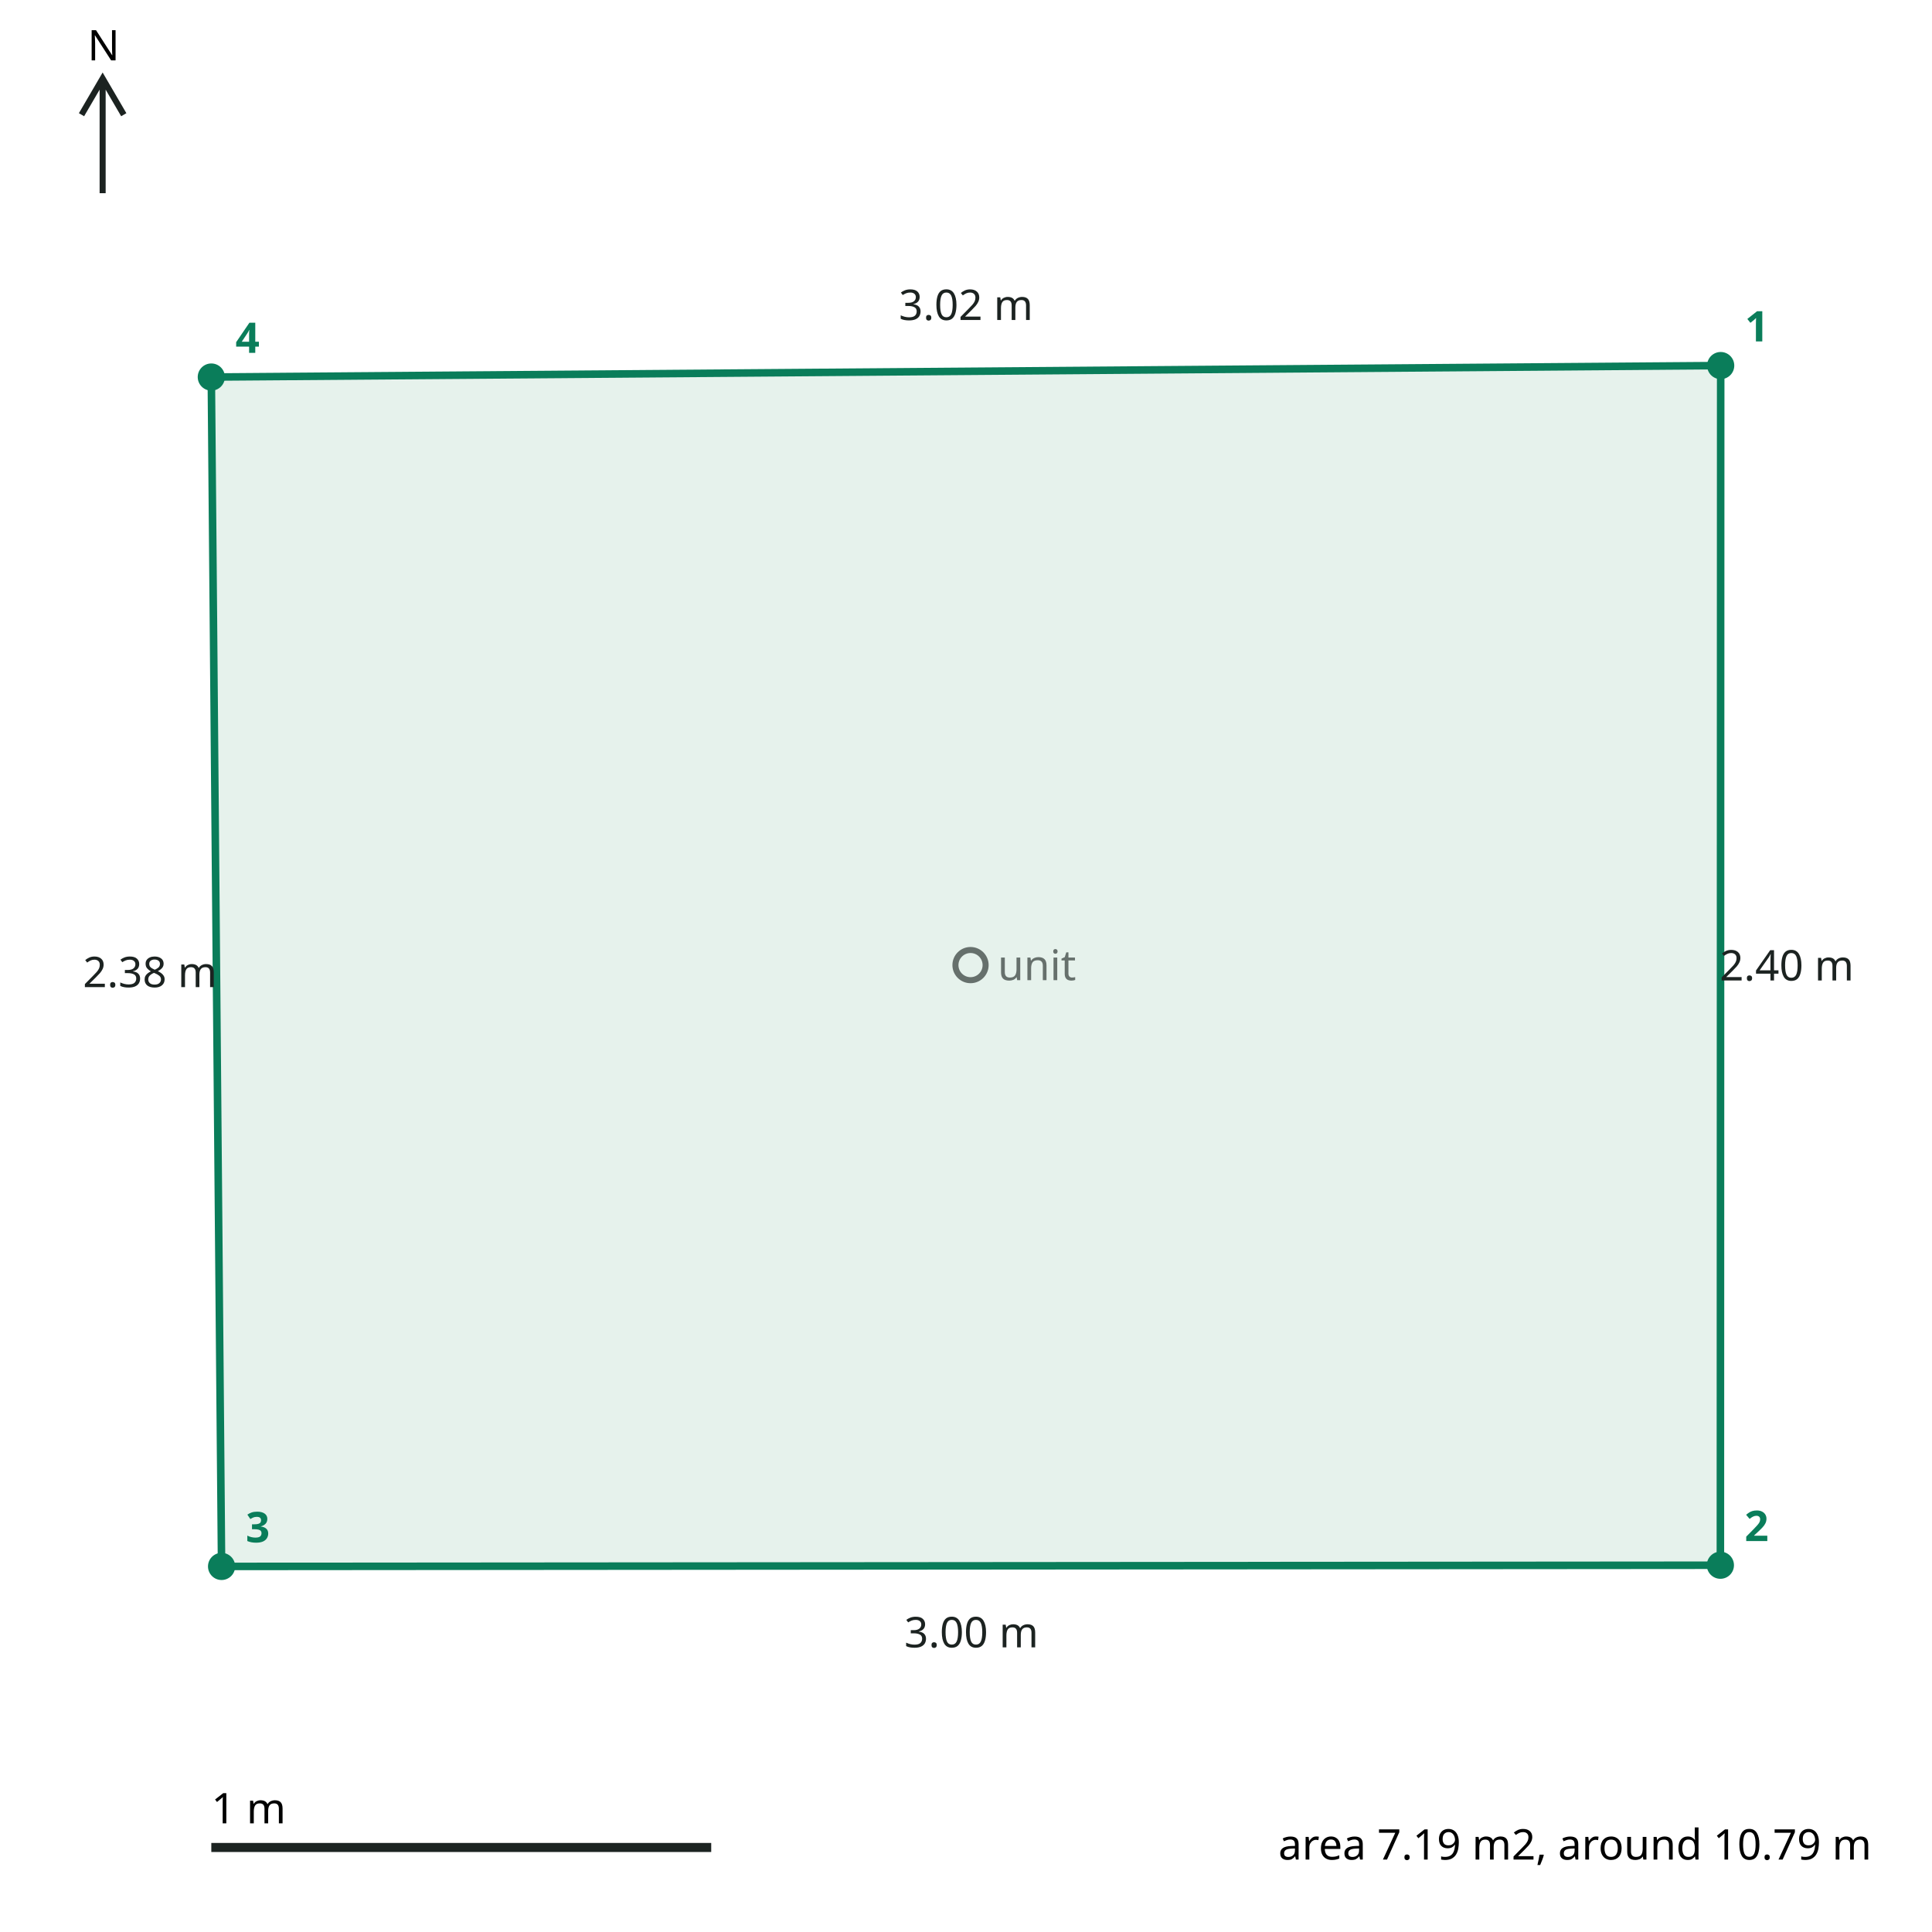
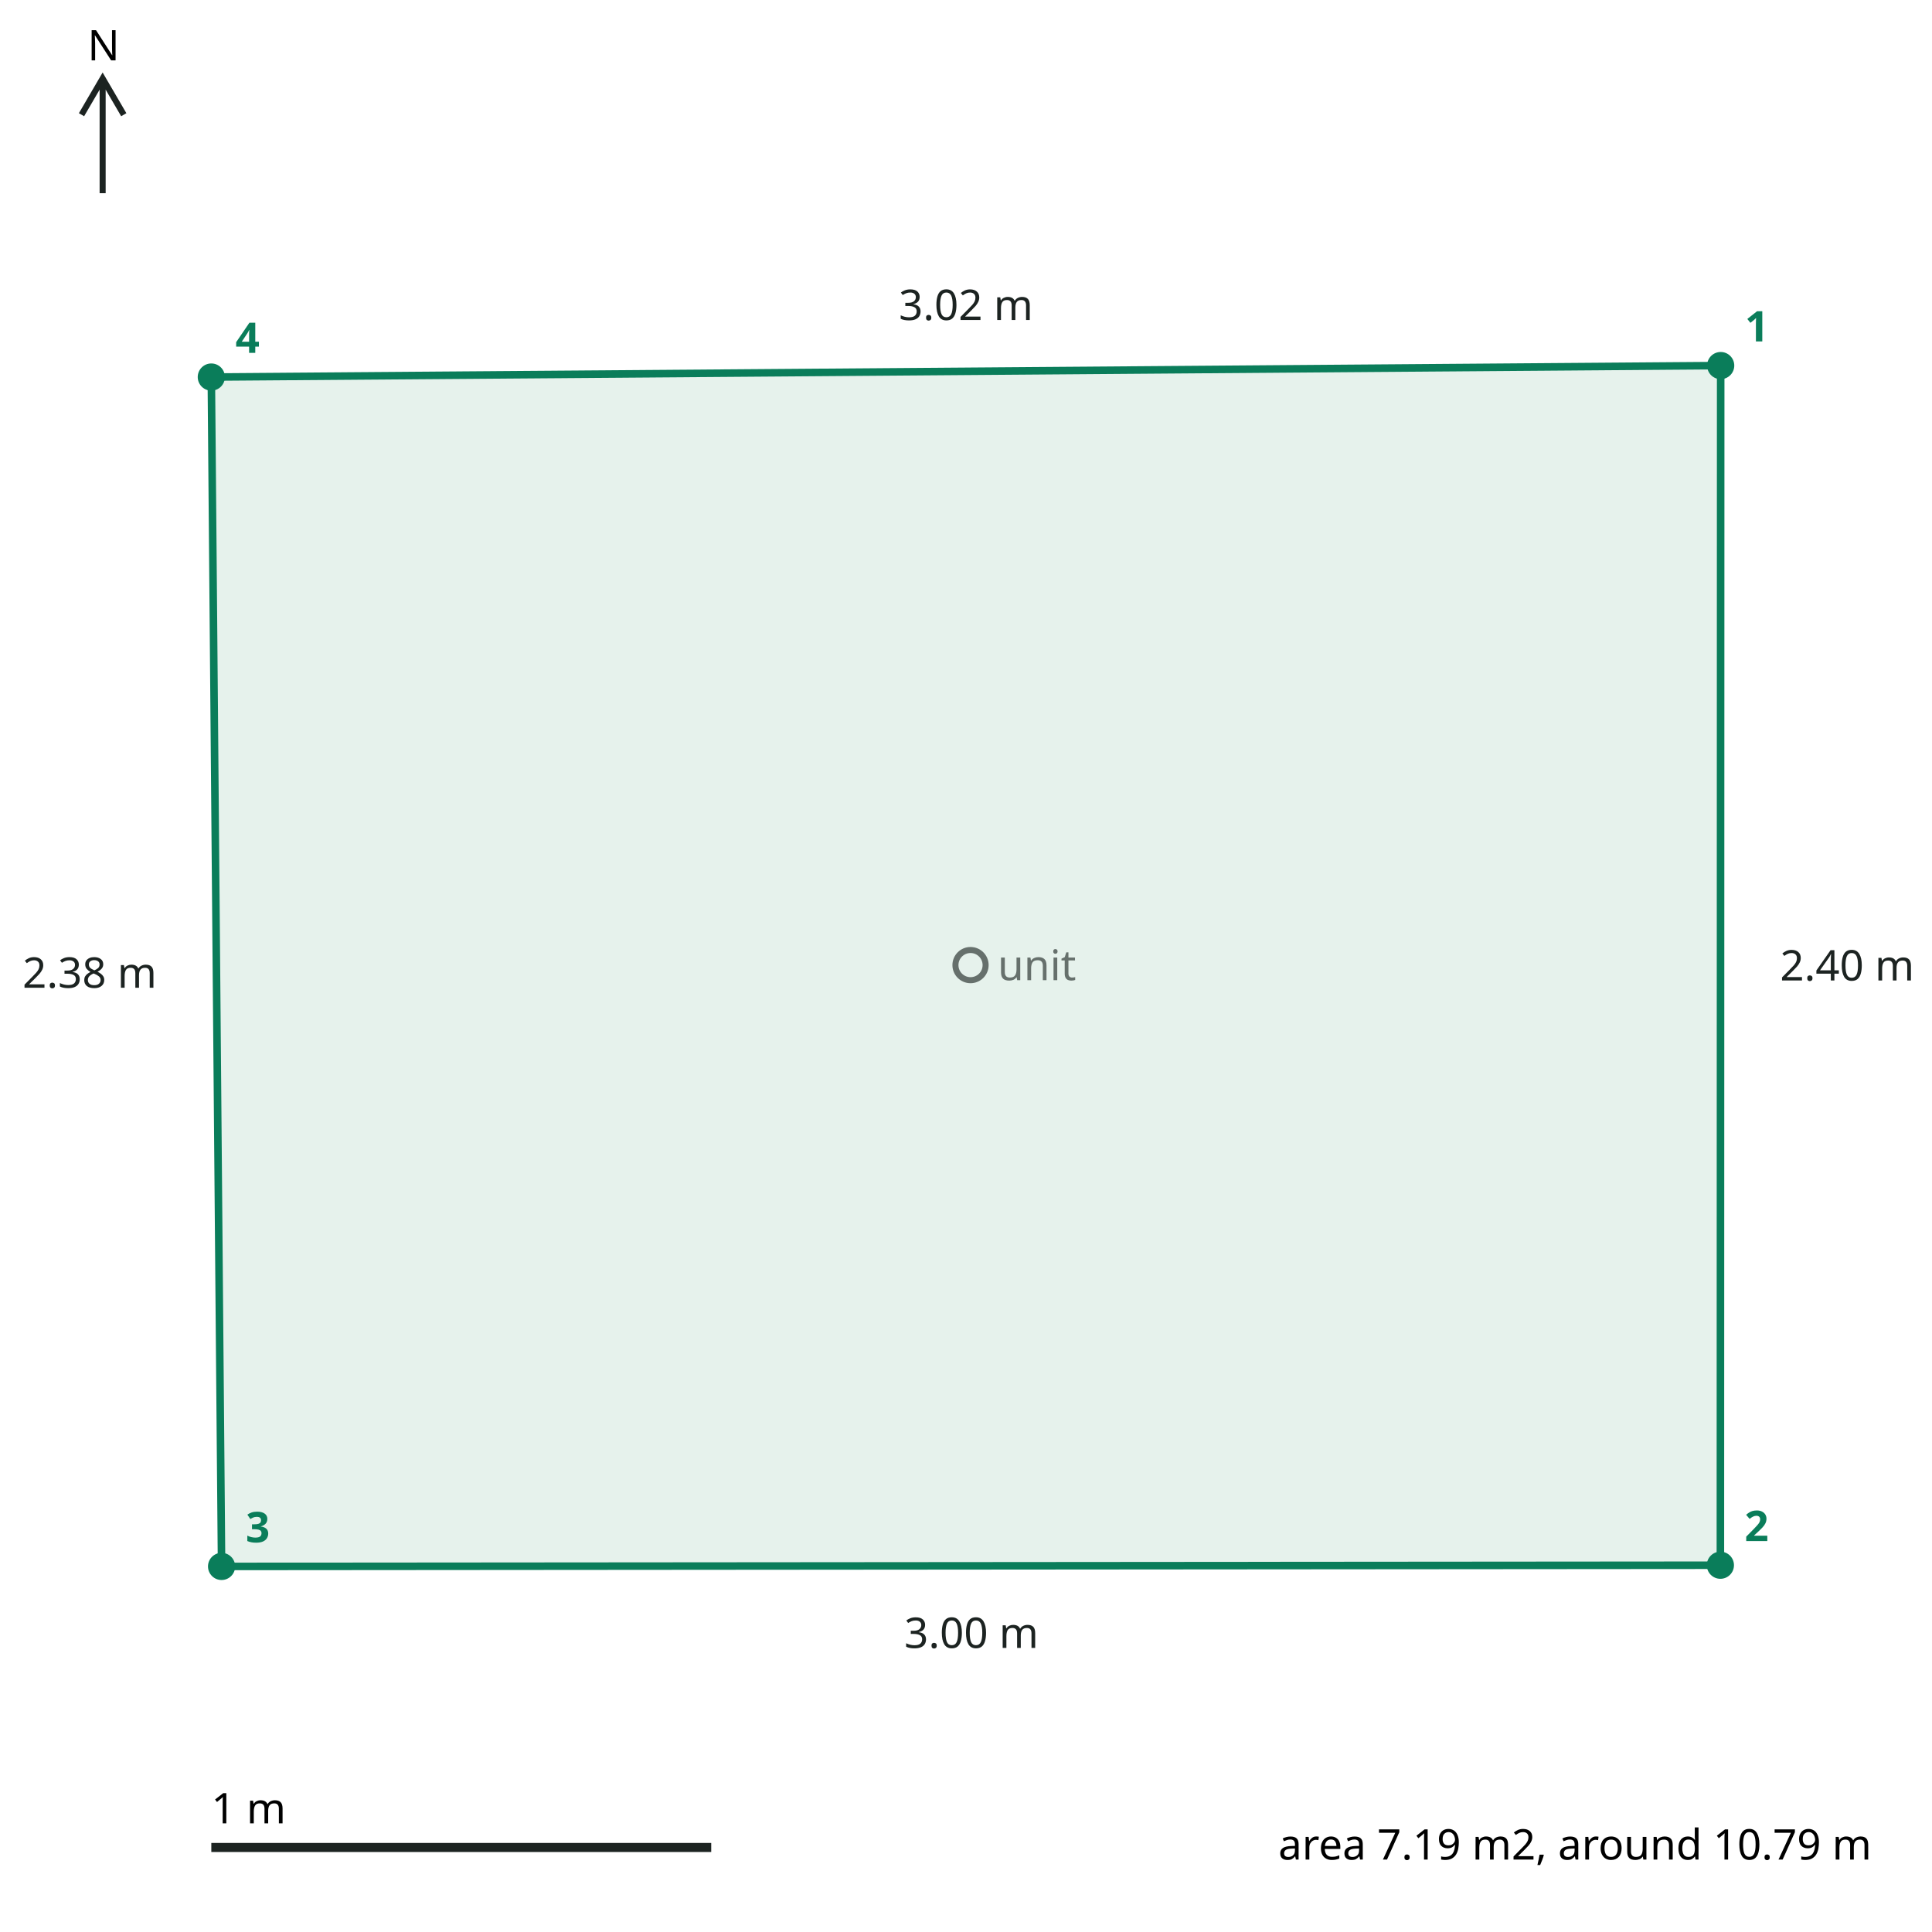
<svg xmlns="http://www.w3.org/2000/svg" viewBox="0 0 640 640" font-family="system-ui,sans-serif" font-size="14">
  <rect width="100%" height="100%" fill="#fff" />
  <polygon points="570.0,121.1 569.9,518.5 73.4,518.9 70.0,124.9" fill="#e6f2ec" stroke="#0a7d5a" stroke-width="2.5" stroke-linejoin="round" />
-   <text x="591.9" y="324.8" text-anchor="middle" fill="#1c2321">2.40 m</text>
-   <text x="321.8" y="545.7" text-anchor="middle" fill="#1c2321">3.00 m</text>
-   <text x="49.7" y="327.0" text-anchor="middle" fill="#1c2321">2.38 m</text>
+   <text x="611.9" y="324.8" text-anchor="middle" fill="#1c2321">2.40 m</text>
+   <text x="321.8" y="545.9" text-anchor="middle" fill="#1c2321">3.00 m</text>
+   <text x="29.7" y="327.2" text-anchor="middle" fill="#1c2321">2.38 m</text>
  <text x="320.0" y="106.0" text-anchor="middle" fill="#1c2321">3.02 m</text>
  <circle cx="321.5" cy="319.7" r="5" fill="none" stroke="#66706c" stroke-width="2" />
  <text x="330.5" y="324.7" fill="#66706c">unit</text>
  <circle cx="570.0" cy="121.1" r="4.5" fill="#0a7d5a" />
  <text x="578.0" y="113.1" font-weight="700" fill="#0a7d5a">1</text>
  <circle cx="569.9" cy="518.5" r="4.5" fill="#0a7d5a" />
  <text x="577.9" y="510.5" font-weight="700" fill="#0a7d5a">2</text>
  <circle cx="73.4" cy="518.9" r="4.5" fill="#0a7d5a" />
  <text x="81.4" y="510.9" font-weight="700" fill="#0a7d5a">3</text>
  <circle cx="70.0" cy="124.9" r="4.5" fill="#0a7d5a" />
  <text x="78.0" y="116.9" font-weight="700" fill="#0a7d5a">4</text>
  <path d="M34 64 L34 28 M27 38 L34 26 L41 38" fill="none" stroke="#1c2321" stroke-width="2" />
  <text x="29" y="20">N</text>
  <line x1="70" y1="612" x2="235.6" y2="612" stroke="#1c2321" stroke-width="3" />
  <text x="70" y="604">1 m</text>
  <text x="620" y="616" text-anchor="end">area 7.19 m2, around 10.79 m</text>
</svg>
